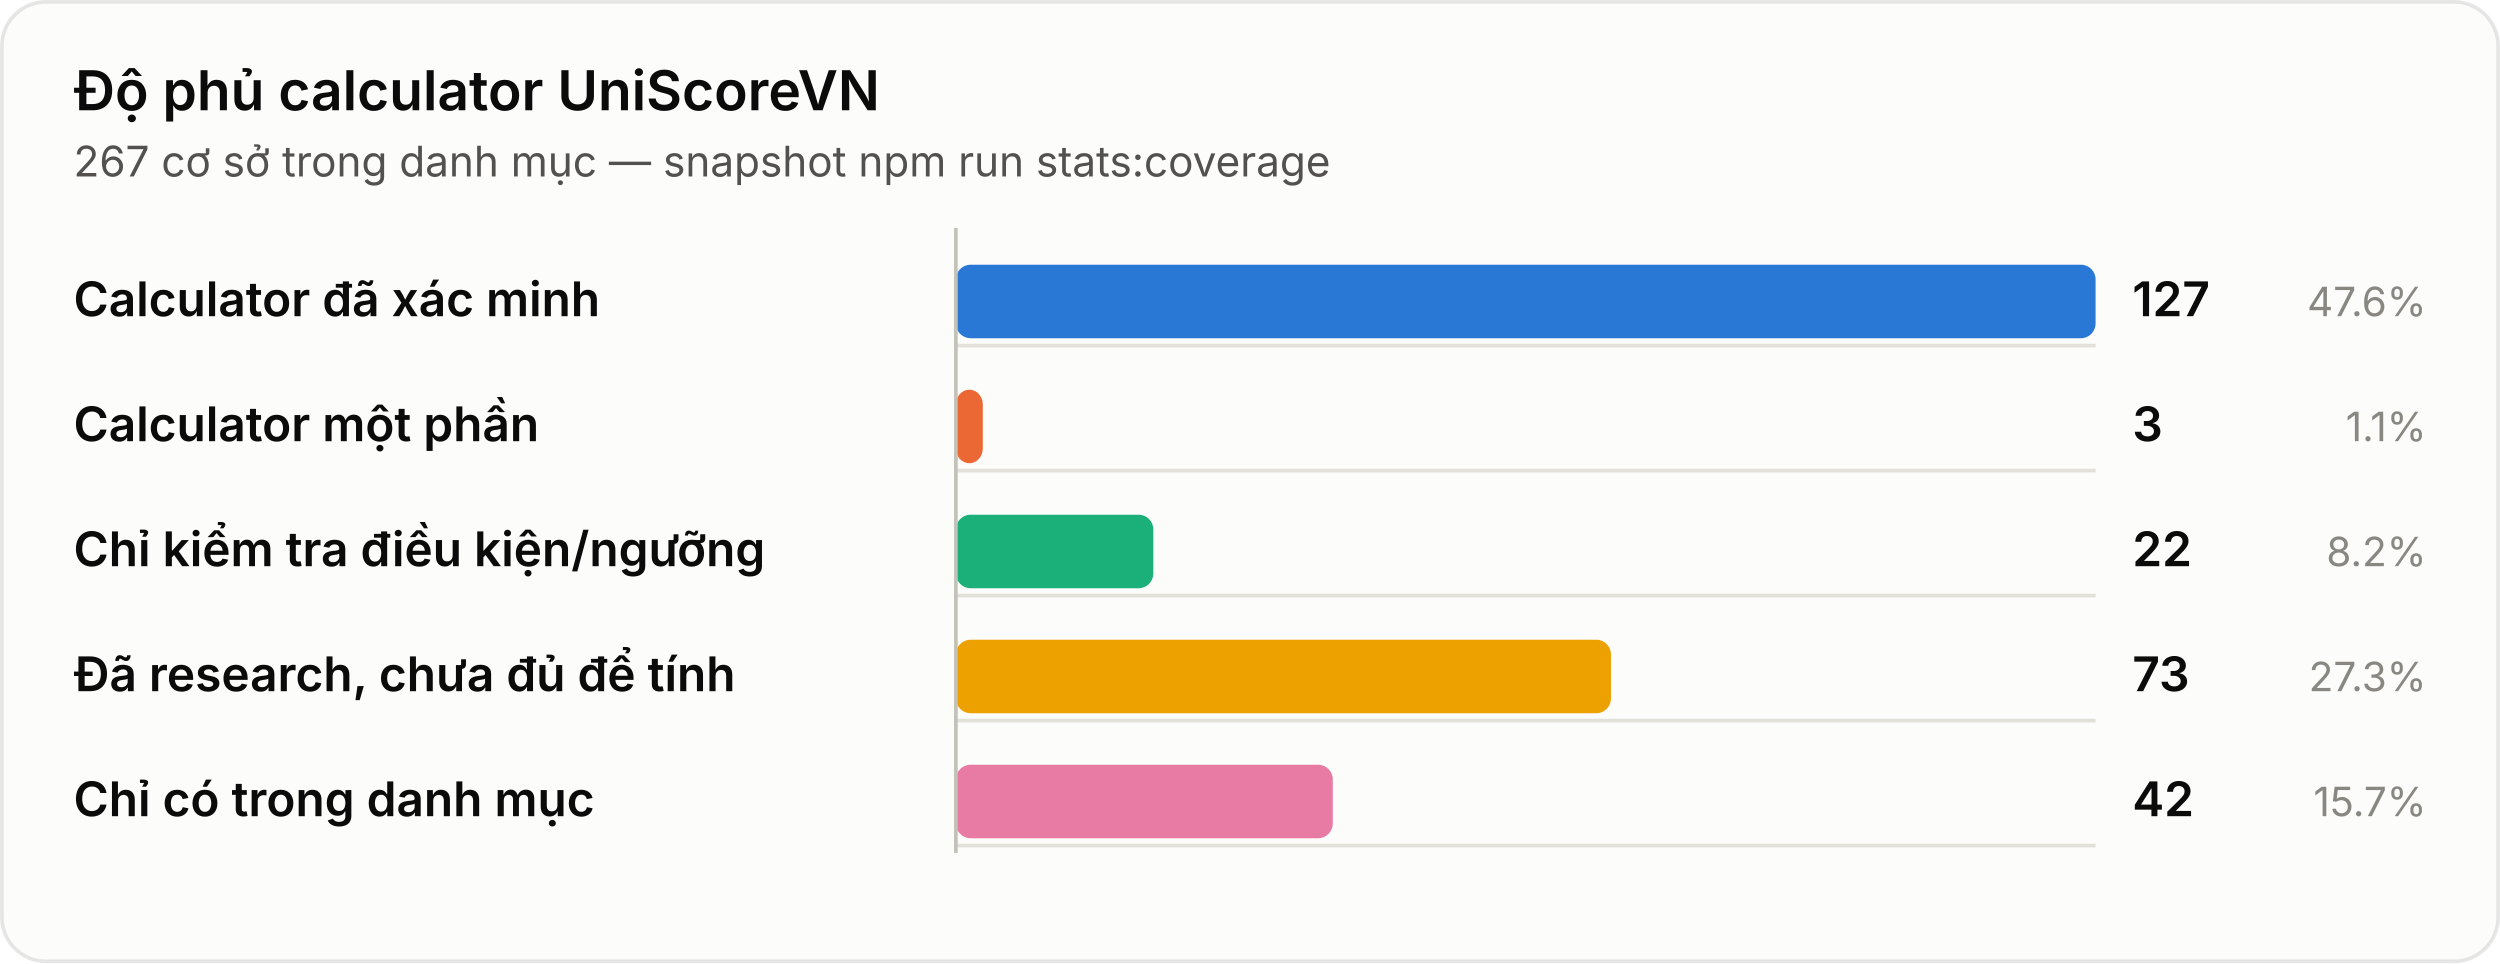
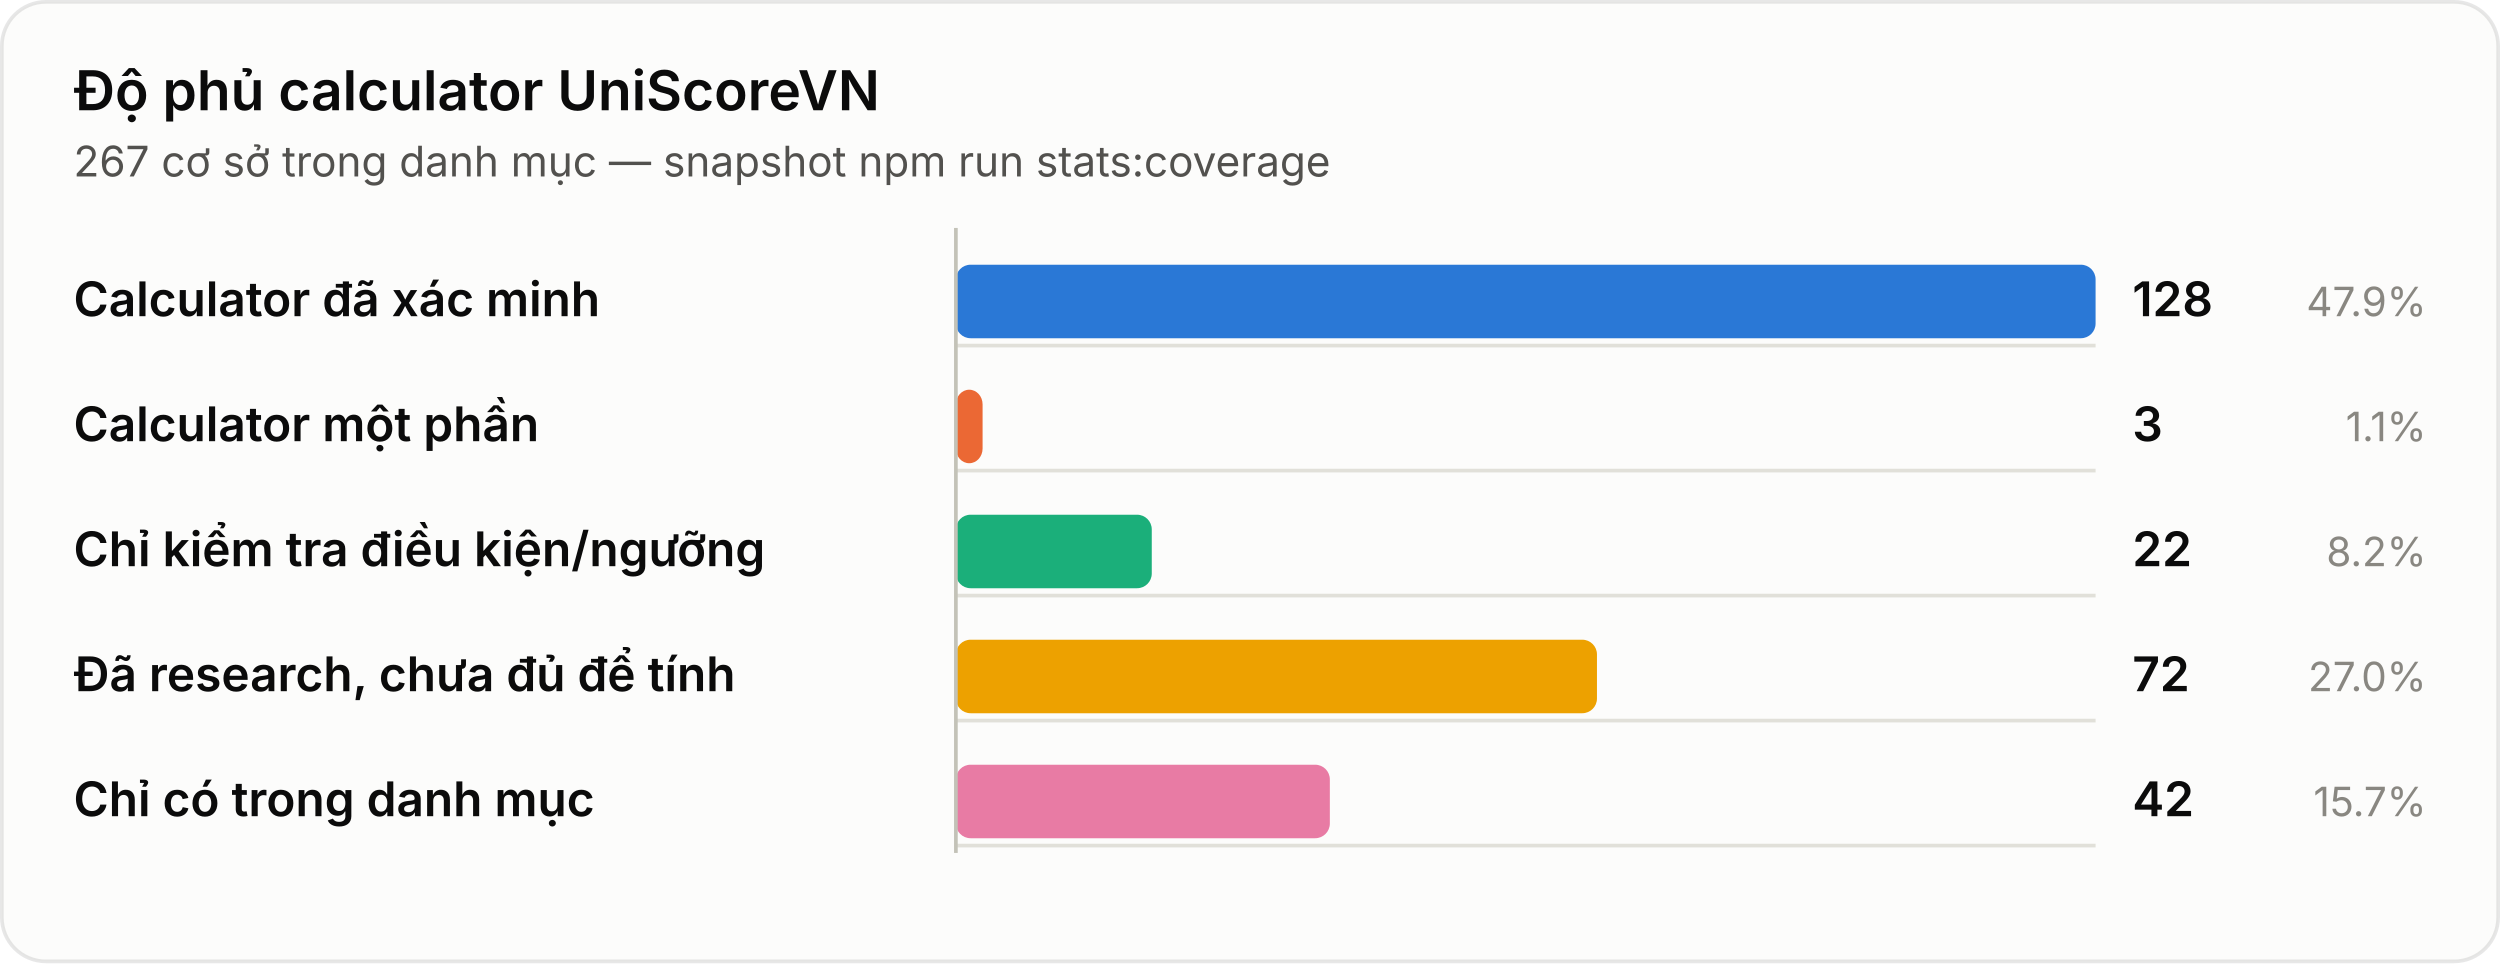
<svg xmlns="http://www.w3.org/2000/svg" width="680" height="262" viewBox="0 0 680 262" font-family="system-ui, -apple-system, Segoe UI, sans-serif">
  <rect x="0.5" y="0.5" width="679" height="261" rx="12" fill="#fcfcfb" stroke="rgba(11,11,11,0.10)" />
  <text x="20" y="30" font-size="15" font-weight="600" fill="#0b0b0b">Độ phủ calculator UniScoreVN</text>
  <text x="20" y="48" font-size="11.5" fill="#52514e">267 cơ sở trong danh mục — snapshot npm run stats:coverage</text>
  <g transform="translate(20, 10)">
    <text x="0" y="76" font-size="13" font-weight="600" fill="#0b0b0b">Calculator đã xác minh</text>
    <line x1="240" y1="84" x2="550" y2="84" stroke="#e1e0d9" stroke-width="1" />
    <rect x="240" y="62" width="310" height="20" rx="4" fill="#2a78d6" />
-     <text x="560" y="76" font-size="13" font-weight="600" fill="#0b0b0b" text-anchor="start">127</text>
-     <text x="640" y="76" font-size="11" fill="#898781" text-anchor="end">47.6%</text>
+     <text x="560" y="76" font-size="13" font-weight="600" fill="#0b0b0b" text-anchor="start">128</text>
+     <text x="640" y="76" font-size="11" fill="#898781" text-anchor="end">47.9%</text>
    <text x="0" y="110" font-size="13" font-weight="600" fill="#0b0b0b">Calculator một phần</text>
    <line x1="240" y1="118" x2="550" y2="118" stroke="#e1e0d9" stroke-width="1" />
-     <rect x="240" y="96" width="7.323" height="20" rx="4" fill="#eb6834" />
+     <rect x="240" y="96" width="7.266" height="20" rx="4" fill="#eb6834" />
    <text x="560" y="110" font-size="13" font-weight="600" fill="#0b0b0b" text-anchor="start">3</text>
    <text x="640" y="110" font-size="11" fill="#898781" text-anchor="end">1.1%</text>
    <text x="0" y="144" font-size="13" font-weight="600" fill="#0b0b0b">Chỉ kiểm tra điều kiện/ngưỡng</text>
    <line x1="240" y1="152" x2="550" y2="152" stroke="#e1e0d9" stroke-width="1" />
-     <rect x="240" y="130" width="53.701" height="20" rx="4" fill="#1baf7a" />
+     <rect x="240" y="130" width="53.281" height="20" rx="4" fill="#1baf7a" />
    <text x="560" y="144" font-size="13" font-weight="600" fill="#0b0b0b" text-anchor="start">22</text>
    <text x="640" y="144" font-size="11" fill="#898781" text-anchor="end">8.2%</text>
    <text x="0" y="178" font-size="13" font-weight="600" fill="#0b0b0b">Đã research, chưa đủ để tính</text>
    <line x1="240" y1="186" x2="550" y2="186" stroke="#e1e0d9" stroke-width="1" />
-     <rect x="240" y="164" width="178.189" height="20" rx="4" fill="#eda100" />
-     <text x="560" y="178" font-size="13" font-weight="600" fill="#0b0b0b" text-anchor="start">73</text>
-     <text x="640" y="178" font-size="11" fill="#898781" text-anchor="end">27.3%</text>
+     <rect x="240" y="164" width="174.375" height="20" rx="4" fill="#eda100" />
+     <text x="560" y="178" font-size="13" font-weight="600" fill="#0b0b0b" text-anchor="start">72</text>
+     <text x="640" y="178" font-size="11" fill="#898781" text-anchor="end">27.0%</text>
    <text x="0" y="212" font-size="13" font-weight="600" fill="#0b0b0b">Chỉ có trong danh mục</text>
    <line x1="240" y1="220" x2="550" y2="220" stroke="#e1e0d9" stroke-width="1" />
-     <rect x="240" y="198" width="102.52" height="20" rx="4" fill="#e87ba4" />
+     <rect x="240" y="198" width="101.719" height="20" rx="4" fill="#e87ba4" />
    <text x="560" y="212" font-size="13" font-weight="600" fill="#0b0b0b" text-anchor="start">42</text>
    <text x="640" y="212" font-size="11" fill="#898781" text-anchor="end">15.7%</text>
    <line x1="240" y1="52" x2="240" y2="222" stroke="#c3c2b7" stroke-width="1" />
  </g>
</svg>
